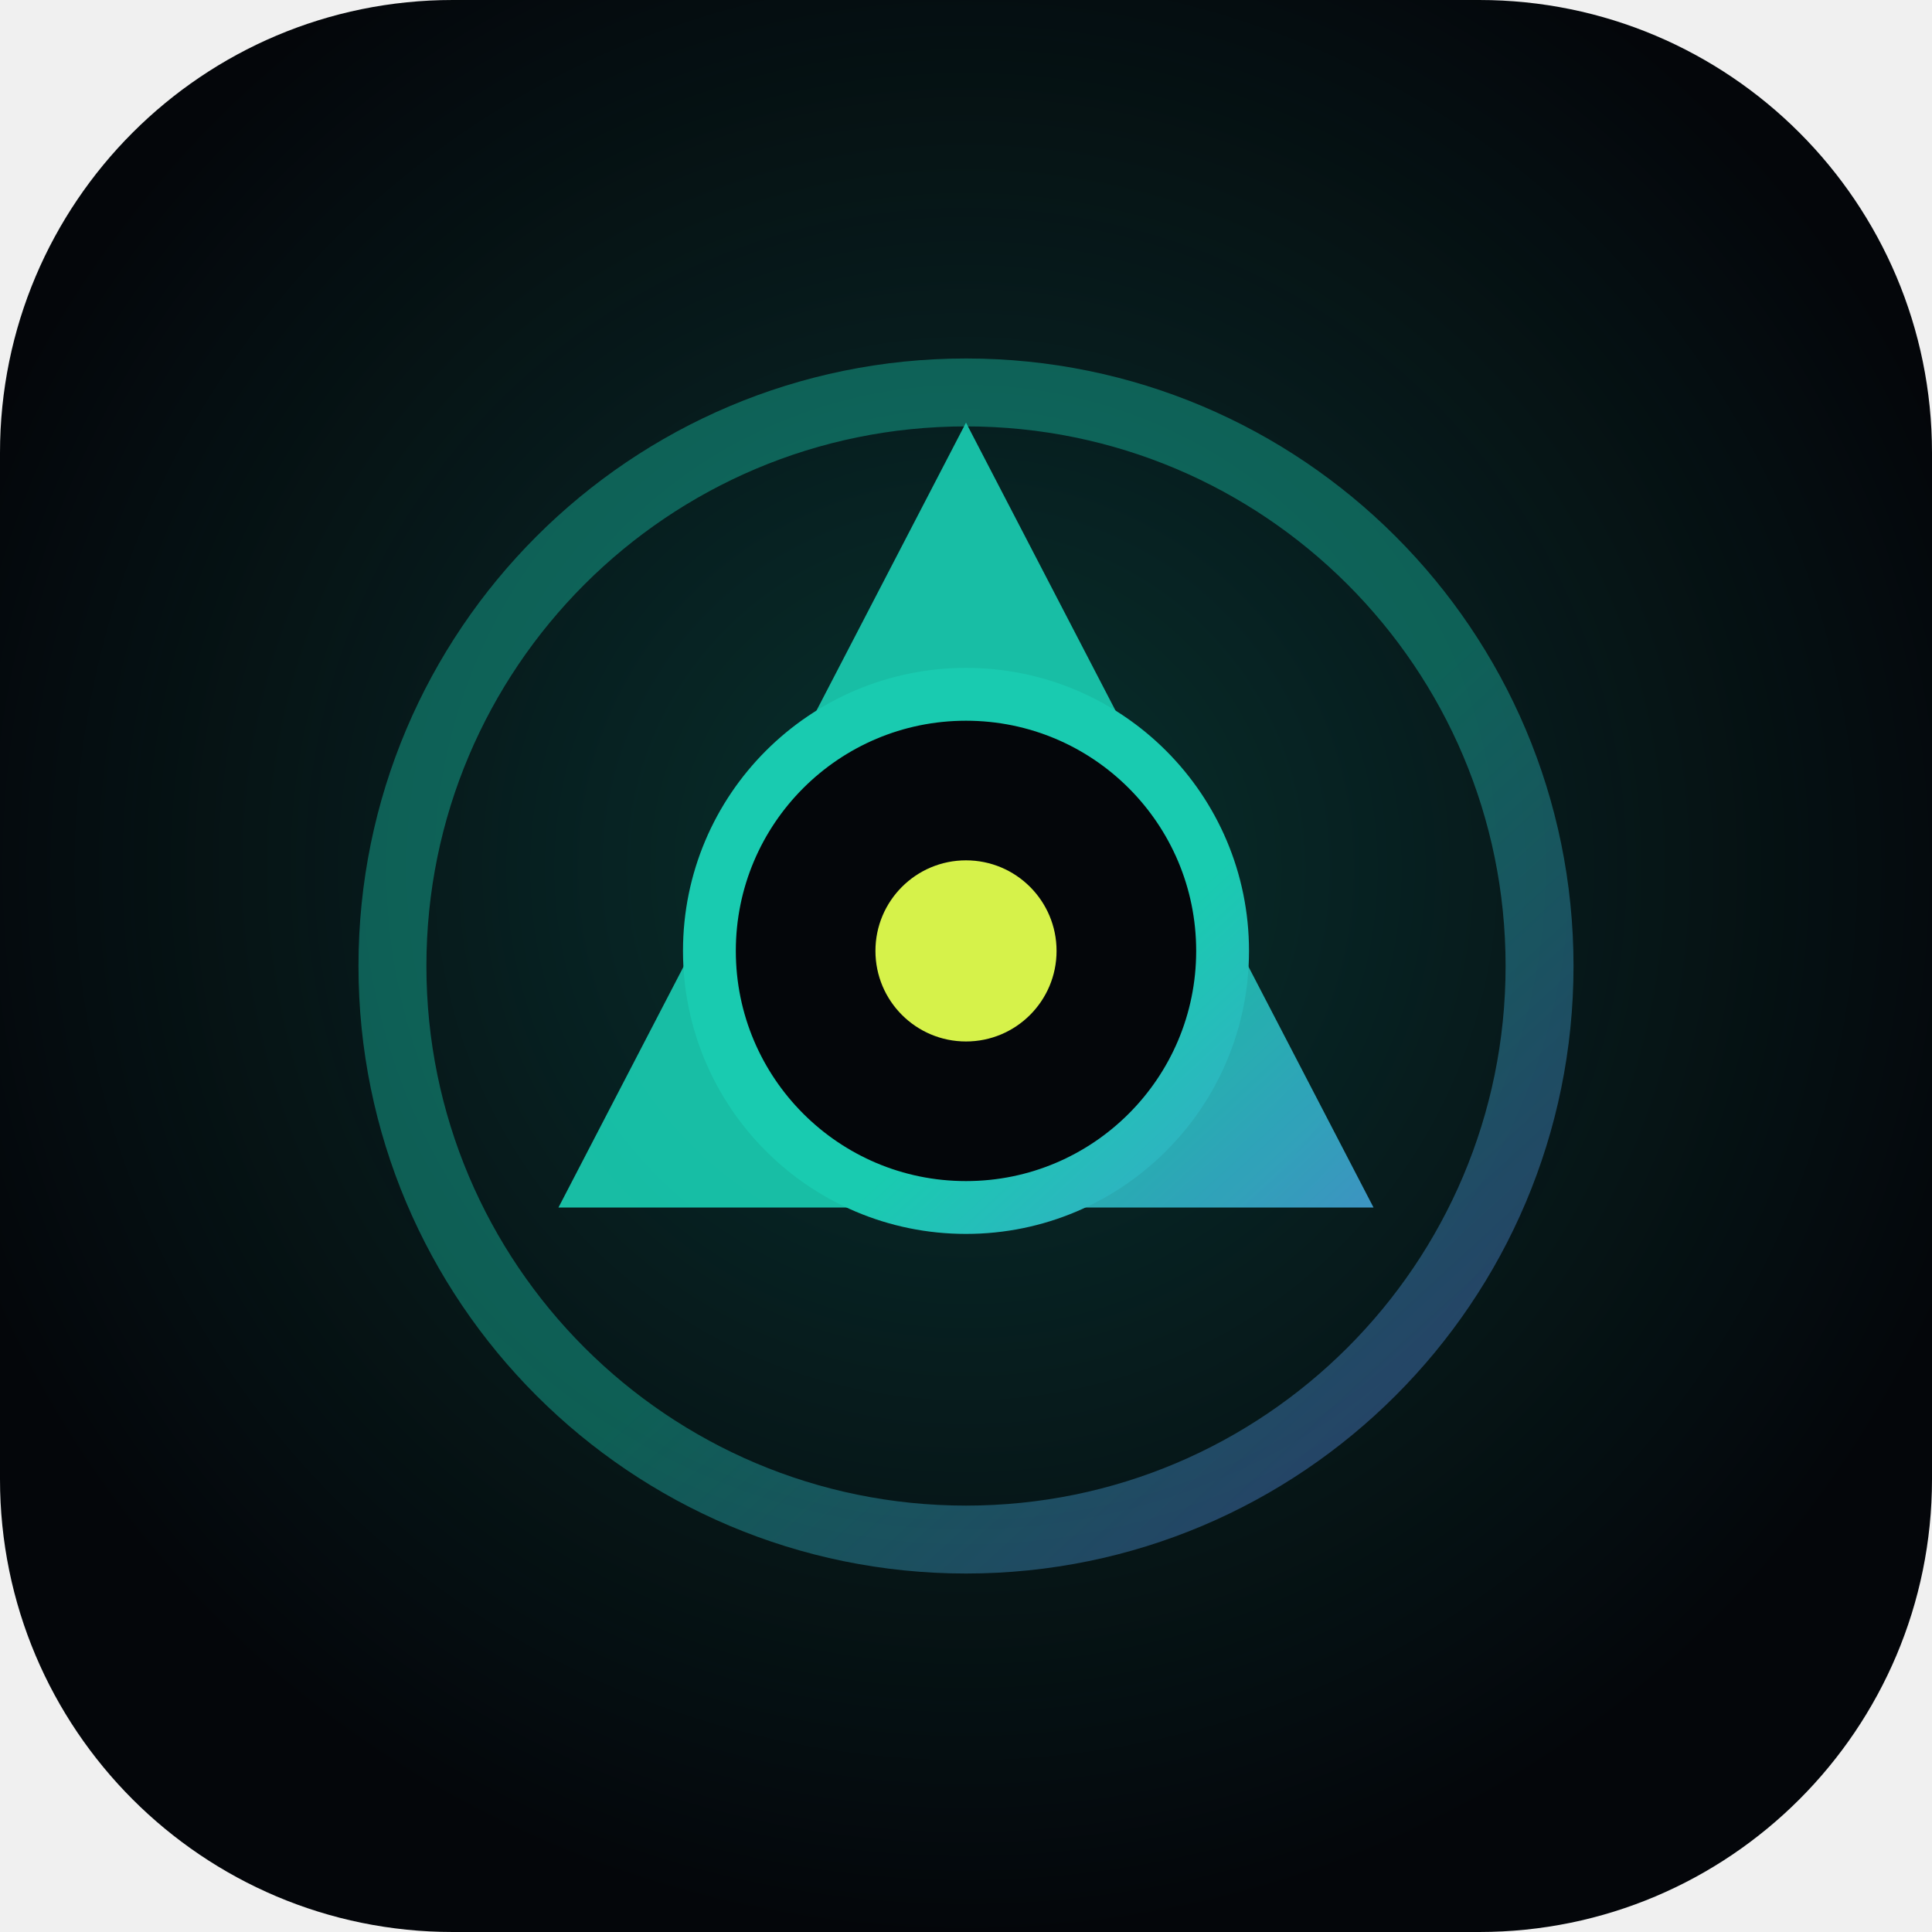
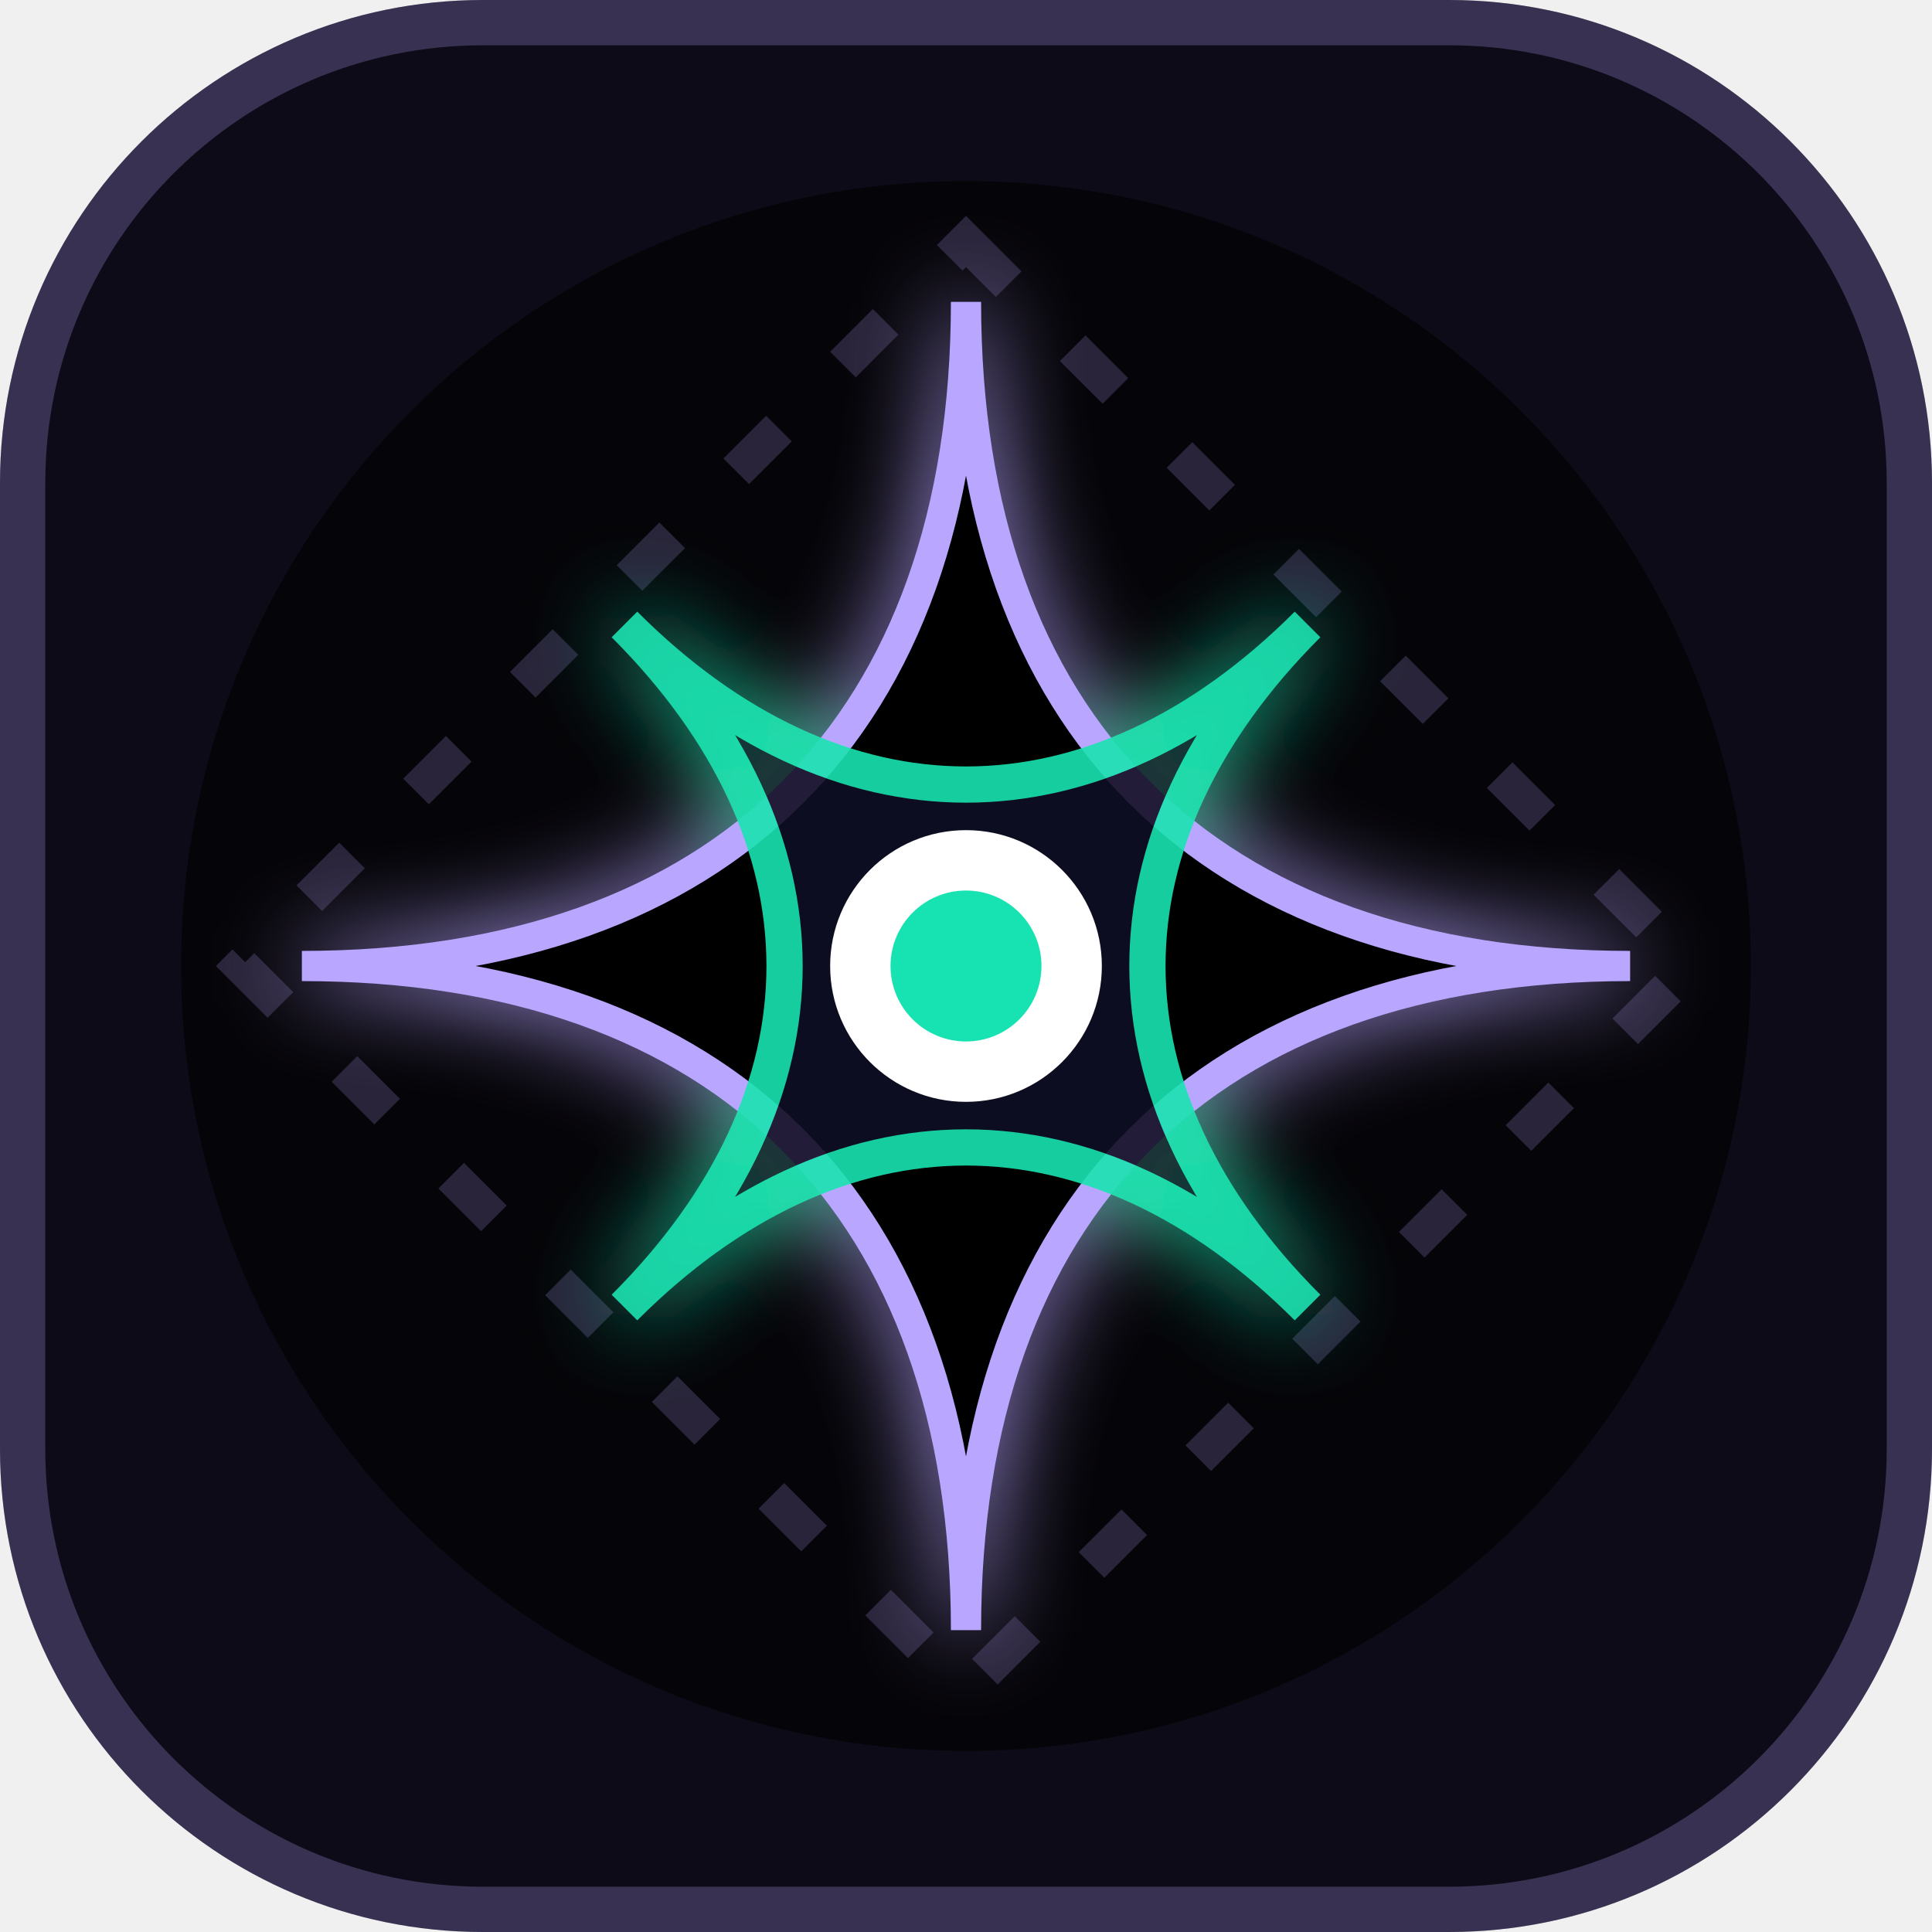
<svg xmlns="http://www.w3.org/2000/svg" viewBox="0 0 64 64" width="64" height="64">
  <defs>
-     <linearGradient id="seal" x1="10" y1="8" x2="54" y2="56" gradientUnits="userSpaceOnUse">
-       <stop offset="0" stop-color="#19CBB0" />
-       <stop offset="0.55" stop-color="#19CBB0" />
-       <stop offset="1" stop-color="#7C5CFF" />
+     <linearGradient id="sigilGrad" x1="0" y1="0" x2="1" y2="1">
+       <stop offset="0%" stopColor="#B9A7FF" />
+       <stop offset="50%" stopColor="#7B2FF7" />
+       <stop offset="100%" stopColor="#19E3B1" />
    </linearGradient>
-     <radialGradient id="glow" cx="0.5" cy="0.45" r="0.55">
-       <stop offset="0" stop-color="#19CBB0" stop-opacity="0.22" />
-       <stop offset="1" stop-color="#19CBB0" stop-opacity="0" />
+     <radialGradient id="sigilGlow" cx="50%" cy="50%" r="50%">
+       <stop offset="0%" stopColor="#7B2FF7" stopOpacity="0.8" />
+       <stop offset="100%" stopColor="#0B0914" stopOpacity="0" />
    </radialGradient>
+     <filter id="softGlow" x="-20%" y="-20%" width="140%" height="140%">
+       <feGaussianBlur stdDeviation="1.5" result="blur" />
+       <feComposite in="SourceGraphic" in2="blur" operator="over" />
+     </filter>
  </defs>
-   <rect width="64" height="64" rx="15" fill="#04060A" />
-   <rect width="64" height="64" rx="15" fill="url(#glow)" />
-   <circle cx="32" cy="32" r="19" fill="none" stroke="url(#seal)" stroke-width="2.25" opacity="0.4" />
-   <path d="M32 14L45.5 40H18.5L32 14Z" fill="url(#seal)" opacity="0.92" />
-   <circle cx="32" cy="31.5" r="8.5" fill="#04060A" stroke="url(#seal)" stroke-width="1.75" />
-   <circle cx="32" cy="31.5" r="3" fill="#D6F24A" />
+   <rect width="64" height="64" rx="16" fill="#0D0B18" />
+   <rect x="0.75" y="0.75" width="62.5" height="62.5" rx="15.25" fill="none" stroke="rgba(185,167,255,0.25)" stroke-width="1.5" />
+   <circle cx="32" cy="32" r="26" fill="url(#sigilGlow)" opacity="0.65" />
+   <path d="M 32,8 L 56,32 L 32,56 L 8,32 Z" fill="none" stroke="rgba(185,167,255,0.2)" stroke-width="1.2" stroke-dasharray="2 3" />
+   <g filter="url(#softGlow)">
+     <path d="M 32,10 C 32,24 24,32 10,32 C 24,32 32,40 32,54 C 32,40 40,32 54,32 C 40,32 32,24 32,10 Z" fill="url(#sigilGrad)" stroke="#B9A7FF" stroke-width="1" />
+     <path d="M 32,16 C 32,26 26,32 16,32 C 26,32 32,38 32,48 C 32,38 38,32 48,32 C 38,32 32,26 32,16 Z" fill="#120F24" stroke="#19E3B1" stroke-width="1.2" transform="rotate(45 32 32)" opacity="0.9" />
+     <circle cx="32" cy="32" r="4.5" fill="#FFFFFF" />
+     <circle cx="32" cy="32" r="2.5" fill="#19E3B1" />
+   </g>
</svg>
